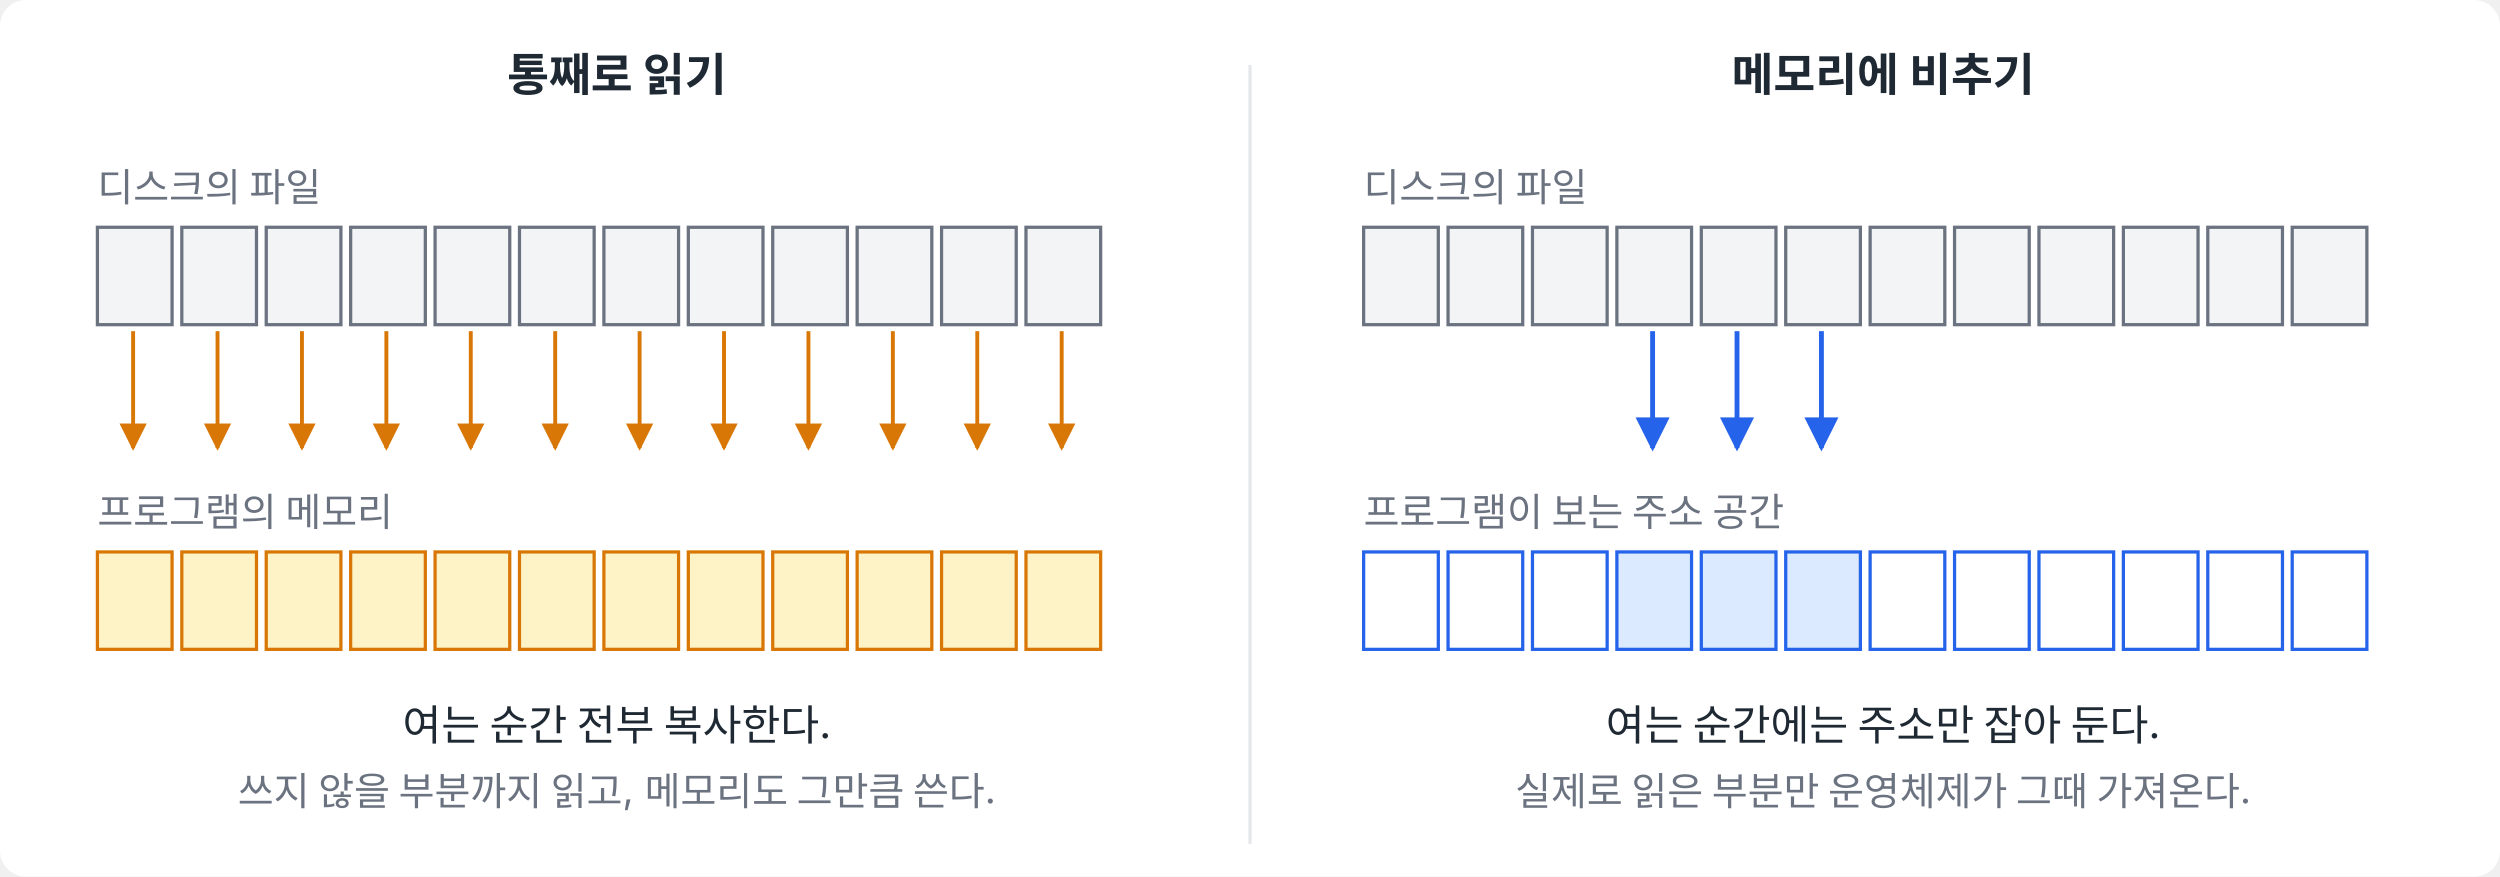
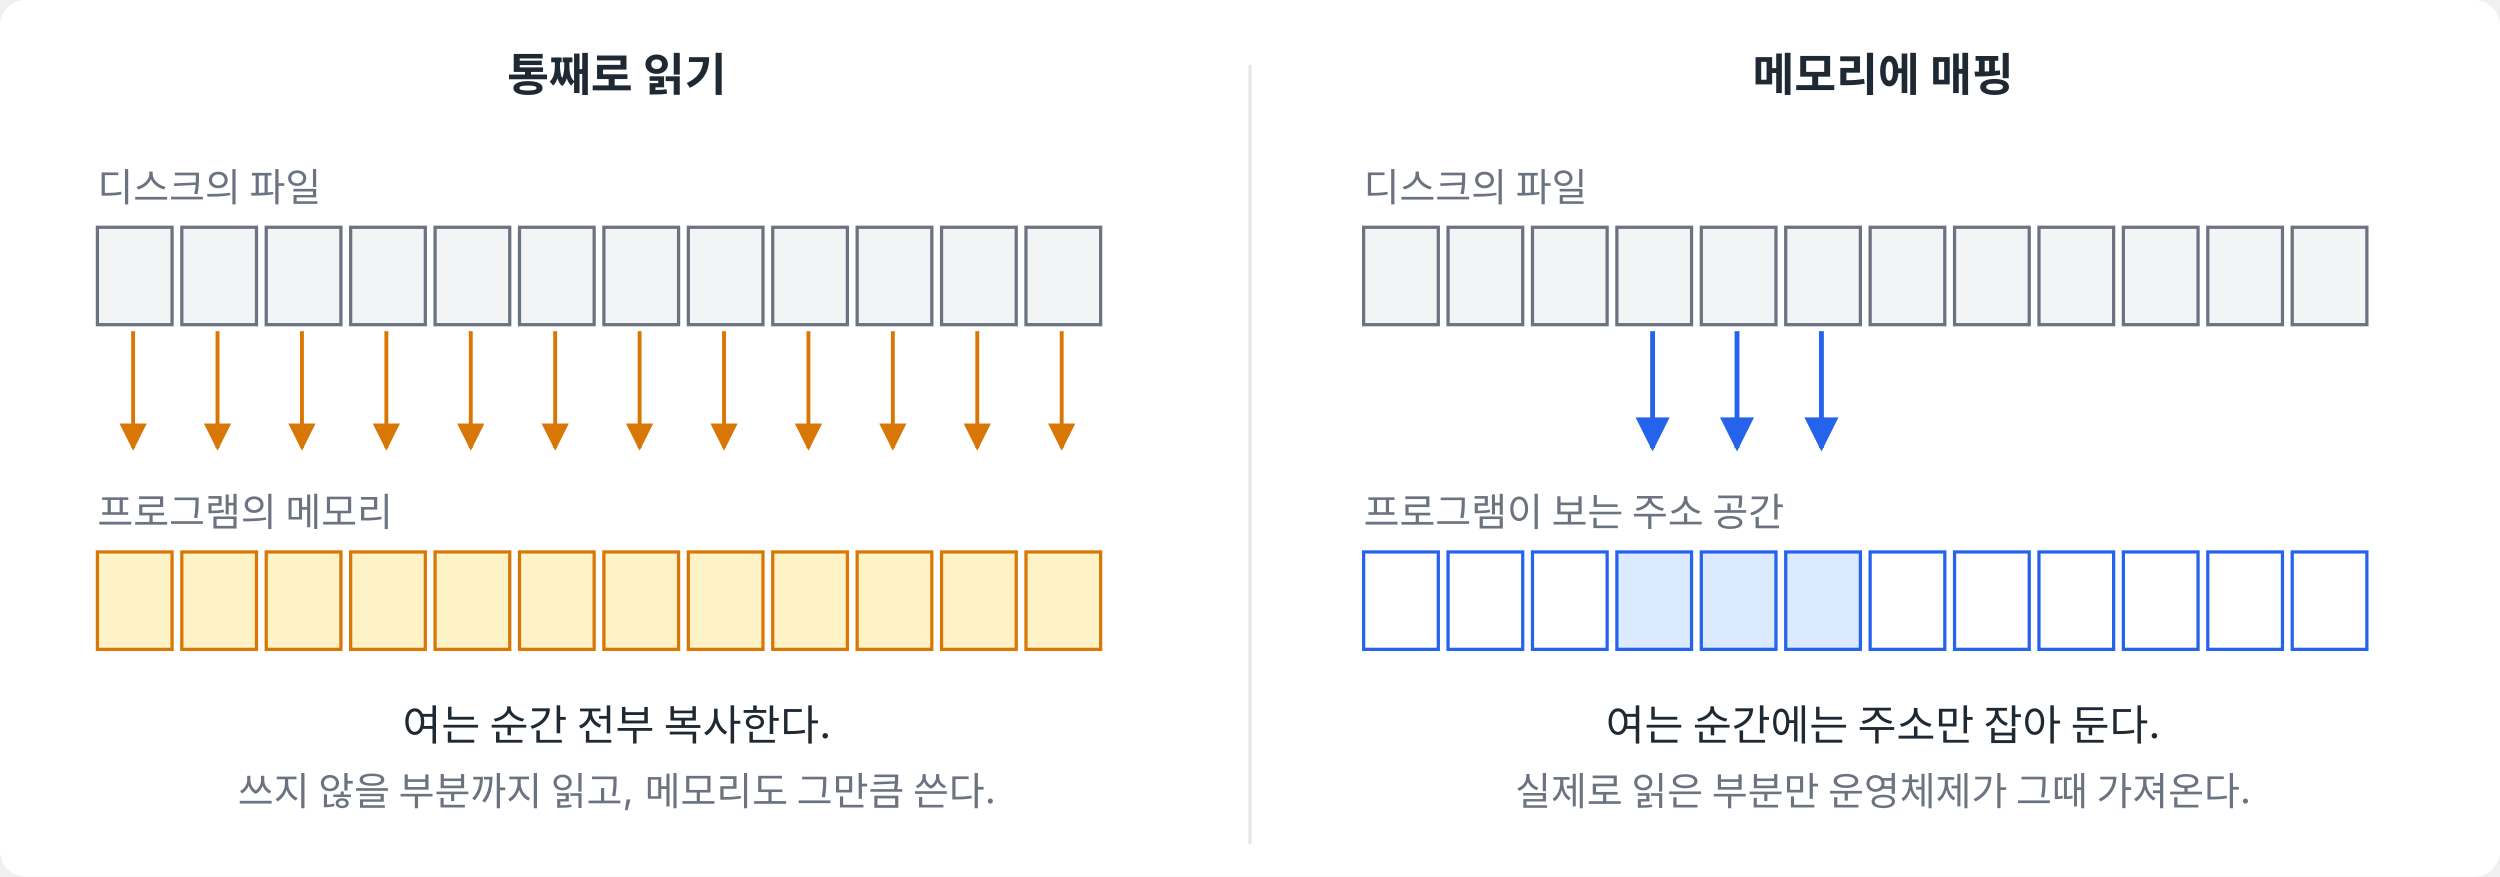
<svg xmlns="http://www.w3.org/2000/svg" viewBox="0 0 770 270" width="770" height="270" font-family="-apple-system, Segoe UI, Noto Sans KR, sans-serif" font-size="14">
  <defs>
    <marker id="arrow-1f2933" viewBox="0 0 10 10" refX="9" refY="5" markerWidth="7" markerHeight="7" orient="auto">
      <path d="M0,0 L10,5 L0,10 z" fill="#1f2933" />
    </marker>
    <marker id="arrow-6b7280" viewBox="0 0 10 10" refX="9" refY="5" markerWidth="7" markerHeight="7" orient="auto">
      <path d="M0,0 L10,5 L0,10 z" fill="#6b7280" />
    </marker>
    <marker id="arrow-2563eb" viewBox="0 0 10 10" refX="9" refY="5" markerWidth="7" markerHeight="7" orient="auto">
      <path d="M0,0 L10,5 L0,10 z" fill="#2563eb" />
    </marker>
    <marker id="arrow-d97706" viewBox="0 0 10 10" refX="9" refY="5" markerWidth="7" markerHeight="7" orient="auto">
      <path d="M0,0 L10,5 L0,10 z" fill="#d97706" />
    </marker>
    <marker id="arrow-059669" viewBox="0 0 10 10" refX="9" refY="5" markerWidth="7" markerHeight="7" orient="auto">
      <path d="M0,0 L10,5 L0,10 z" fill="#059669" />
    </marker>
  </defs>
  <rect width="770" height="270" rx="8" fill="#ffffff" />
  <text x="190" y="28" fill="#1f2933" font-size="14" text-anchor="middle" font-weight="bold">통째로 읽기</text>
  <text x="30" y="62" fill="#6b7280" font-size="12" text-anchor="start" font-weight="normal">디스크의 파일</text>
  <rect x="30" y="70" width="23" height="30" fill="#f3f4f6" stroke="#6b7280" />
  <rect x="56" y="70" width="23" height="30" fill="#f3f4f6" stroke="#6b7280" />
  <rect x="82" y="70" width="23" height="30" fill="#f3f4f6" stroke="#6b7280" />
  <rect x="108" y="70" width="23" height="30" fill="#f3f4f6" stroke="#6b7280" />
  <rect x="134" y="70" width="23" height="30" fill="#f3f4f6" stroke="#6b7280" />
  <rect x="160" y="70" width="23" height="30" fill="#f3f4f6" stroke="#6b7280" />
  <rect x="186" y="70" width="23" height="30" fill="#f3f4f6" stroke="#6b7280" />
  <rect x="212" y="70" width="23" height="30" fill="#f3f4f6" stroke="#6b7280" />
  <rect x="238" y="70" width="23" height="30" fill="#f3f4f6" stroke="#6b7280" />
  <rect x="264" y="70" width="23" height="30" fill="#f3f4f6" stroke="#6b7280" />
  <rect x="290" y="70" width="23" height="30" fill="#f3f4f6" stroke="#6b7280" />
  <rect x="316" y="70" width="23" height="30" fill="#f3f4f6" stroke="#6b7280" />
  <line x1="41" y1="102" x2="41" y2="138" stroke="#d97706" stroke-width="1.2" marker-end="url(#arrow-d97706)" />
  <line x1="67" y1="102" x2="67" y2="138" stroke="#d97706" stroke-width="1.2" marker-end="url(#arrow-d97706)" />
  <line x1="93" y1="102" x2="93" y2="138" stroke="#d97706" stroke-width="1.2" marker-end="url(#arrow-d97706)" />
  <line x1="119" y1="102" x2="119" y2="138" stroke="#d97706" stroke-width="1.2" marker-end="url(#arrow-d97706)" />
  <line x1="145" y1="102" x2="145" y2="138" stroke="#d97706" stroke-width="1.2" marker-end="url(#arrow-d97706)" />
  <line x1="171" y1="102" x2="171" y2="138" stroke="#d97706" stroke-width="1.2" marker-end="url(#arrow-d97706)" />
  <line x1="197" y1="102" x2="197" y2="138" stroke="#d97706" stroke-width="1.2" marker-end="url(#arrow-d97706)" />
  <line x1="223" y1="102" x2="223" y2="138" stroke="#d97706" stroke-width="1.2" marker-end="url(#arrow-d97706)" />
  <line x1="249" y1="102" x2="249" y2="138" stroke="#d97706" stroke-width="1.2" marker-end="url(#arrow-d97706)" />
  <line x1="275" y1="102" x2="275" y2="138" stroke="#d97706" stroke-width="1.2" marker-end="url(#arrow-d97706)" />
  <line x1="301" y1="102" x2="301" y2="138" stroke="#d97706" stroke-width="1.2" marker-end="url(#arrow-d97706)" />
  <line x1="327" y1="102" x2="327" y2="138" stroke="#d97706" stroke-width="1.2" marker-end="url(#arrow-d97706)" />
  <text x="30" y="162" fill="#6b7280" font-size="12" text-anchor="start" font-weight="normal">프로그램의 메모리</text>
  <rect x="30" y="170" width="23" height="30" fill="#fef3c7" stroke="#d97706" />
  <rect x="56" y="170" width="23" height="30" fill="#fef3c7" stroke="#d97706" />
  <rect x="82" y="170" width="23" height="30" fill="#fef3c7" stroke="#d97706" />
  <rect x="108" y="170" width="23" height="30" fill="#fef3c7" stroke="#d97706" />
  <rect x="134" y="170" width="23" height="30" fill="#fef3c7" stroke="#d97706" />
  <rect x="160" y="170" width="23" height="30" fill="#fef3c7" stroke="#d97706" />
  <rect x="186" y="170" width="23" height="30" fill="#fef3c7" stroke="#d97706" />
  <rect x="212" y="170" width="23" height="30" fill="#fef3c7" stroke="#d97706" />
  <rect x="238" y="170" width="23" height="30" fill="#fef3c7" stroke="#d97706" />
  <rect x="264" y="170" width="23" height="30" fill="#fef3c7" stroke="#d97706" />
  <rect x="290" y="170" width="23" height="30" fill="#fef3c7" stroke="#d97706" />
  <rect x="316" y="170" width="23" height="30" fill="#fef3c7" stroke="#d97706" />
  <text x="190" y="228" fill="#1f2933" font-size="13" text-anchor="middle" font-weight="normal">여는 순간 전부 복사한다.</text>
  <text x="190" y="248" fill="#6b7280" font-size="12" text-anchor="middle" font-weight="normal">쓰지 않을 부분까지 읽고, 메모리도 그만큼 쓴다.</text>
  <line x1="385" y1="20" x2="385" y2="260" stroke="#e5e7eb" stroke-width="1" />
-   <text x="580" y="28" fill="#1f2933" font-size="14" text-anchor="middle" font-weight="bold">메모리에 비추기</text>
+   <text x="580" y="28" fill="#1f2933" font-size="14" text-anchor="middle" font-weight="bold">메모리에 매핑</text>
  <text x="420" y="62" fill="#6b7280" font-size="12" text-anchor="start" font-weight="normal">디스크의 파일</text>
  <rect x="420" y="70" width="23" height="30" fill="#f3f4f6" stroke="#6b7280" />
  <rect x="446" y="70" width="23" height="30" fill="#f3f4f6" stroke="#6b7280" />
  <rect x="472" y="70" width="23" height="30" fill="#f3f4f6" stroke="#6b7280" />
  <rect x="498" y="70" width="23" height="30" fill="#f3f4f6" stroke="#6b7280" />
  <rect x="524" y="70" width="23" height="30" fill="#f3f4f6" stroke="#6b7280" />
  <rect x="550" y="70" width="23" height="30" fill="#f3f4f6" stroke="#6b7280" />
  <rect x="576" y="70" width="23" height="30" fill="#f3f4f6" stroke="#6b7280" />
  <rect x="602" y="70" width="23" height="30" fill="#f3f4f6" stroke="#6b7280" />
  <rect x="628" y="70" width="23" height="30" fill="#f3f4f6" stroke="#6b7280" />
  <rect x="654" y="70" width="23" height="30" fill="#f3f4f6" stroke="#6b7280" />
  <rect x="680" y="70" width="23" height="30" fill="#f3f4f6" stroke="#6b7280" />
  <rect x="706" y="70" width="23" height="30" fill="#f3f4f6" stroke="#6b7280" />
  <line x1="509" y1="102" x2="509" y2="138" stroke="#2563eb" stroke-width="1.5" marker-end="url(#arrow-2563eb)" />
  <line x1="535" y1="102" x2="535" y2="138" stroke="#2563eb" stroke-width="1.5" marker-end="url(#arrow-2563eb)" />
  <line x1="561" y1="102" x2="561" y2="138" stroke="#2563eb" stroke-width="1.5" marker-end="url(#arrow-2563eb)" />
  <text x="420" y="162" fill="#6b7280" font-size="12" text-anchor="start" font-weight="normal">프로그램이 보는 주소 공간</text>
  <rect x="420" y="170" width="23" height="30" fill="#ffffff" stroke="#2563eb" />
  <rect x="446" y="170" width="23" height="30" fill="#ffffff" stroke="#2563eb" />
  <rect x="472" y="170" width="23" height="30" fill="#ffffff" stroke="#2563eb" />
  <rect x="498" y="170" width="23" height="30" fill="#dbeafe" stroke="#2563eb" />
  <rect x="524" y="170" width="23" height="30" fill="#dbeafe" stroke="#2563eb" />
  <rect x="550" y="170" width="23" height="30" fill="#dbeafe" stroke="#2563eb" />
  <rect x="576" y="170" width="23" height="30" fill="#ffffff" stroke="#2563eb" />
  <rect x="602" y="170" width="23" height="30" fill="#ffffff" stroke="#2563eb" />
  <rect x="628" y="170" width="23" height="30" fill="#ffffff" stroke="#2563eb" />
  <rect x="654" y="170" width="23" height="30" fill="#ffffff" stroke="#2563eb" />
  <rect x="680" y="170" width="23" height="30" fill="#ffffff" stroke="#2563eb" />
  <rect x="706" y="170" width="23" height="30" fill="#ffffff" stroke="#2563eb" />
  <text x="580" y="228" fill="#1f2933" font-size="13" text-anchor="middle" font-weight="normal">여는 순간에는 주소만 잡아 둔다.</text>
  <text x="580" y="248" fill="#6b7280" font-size="12" text-anchor="middle" font-weight="normal">실제로 읽은 부분만 운영체제가 그때 가져온다.</text>
</svg>
